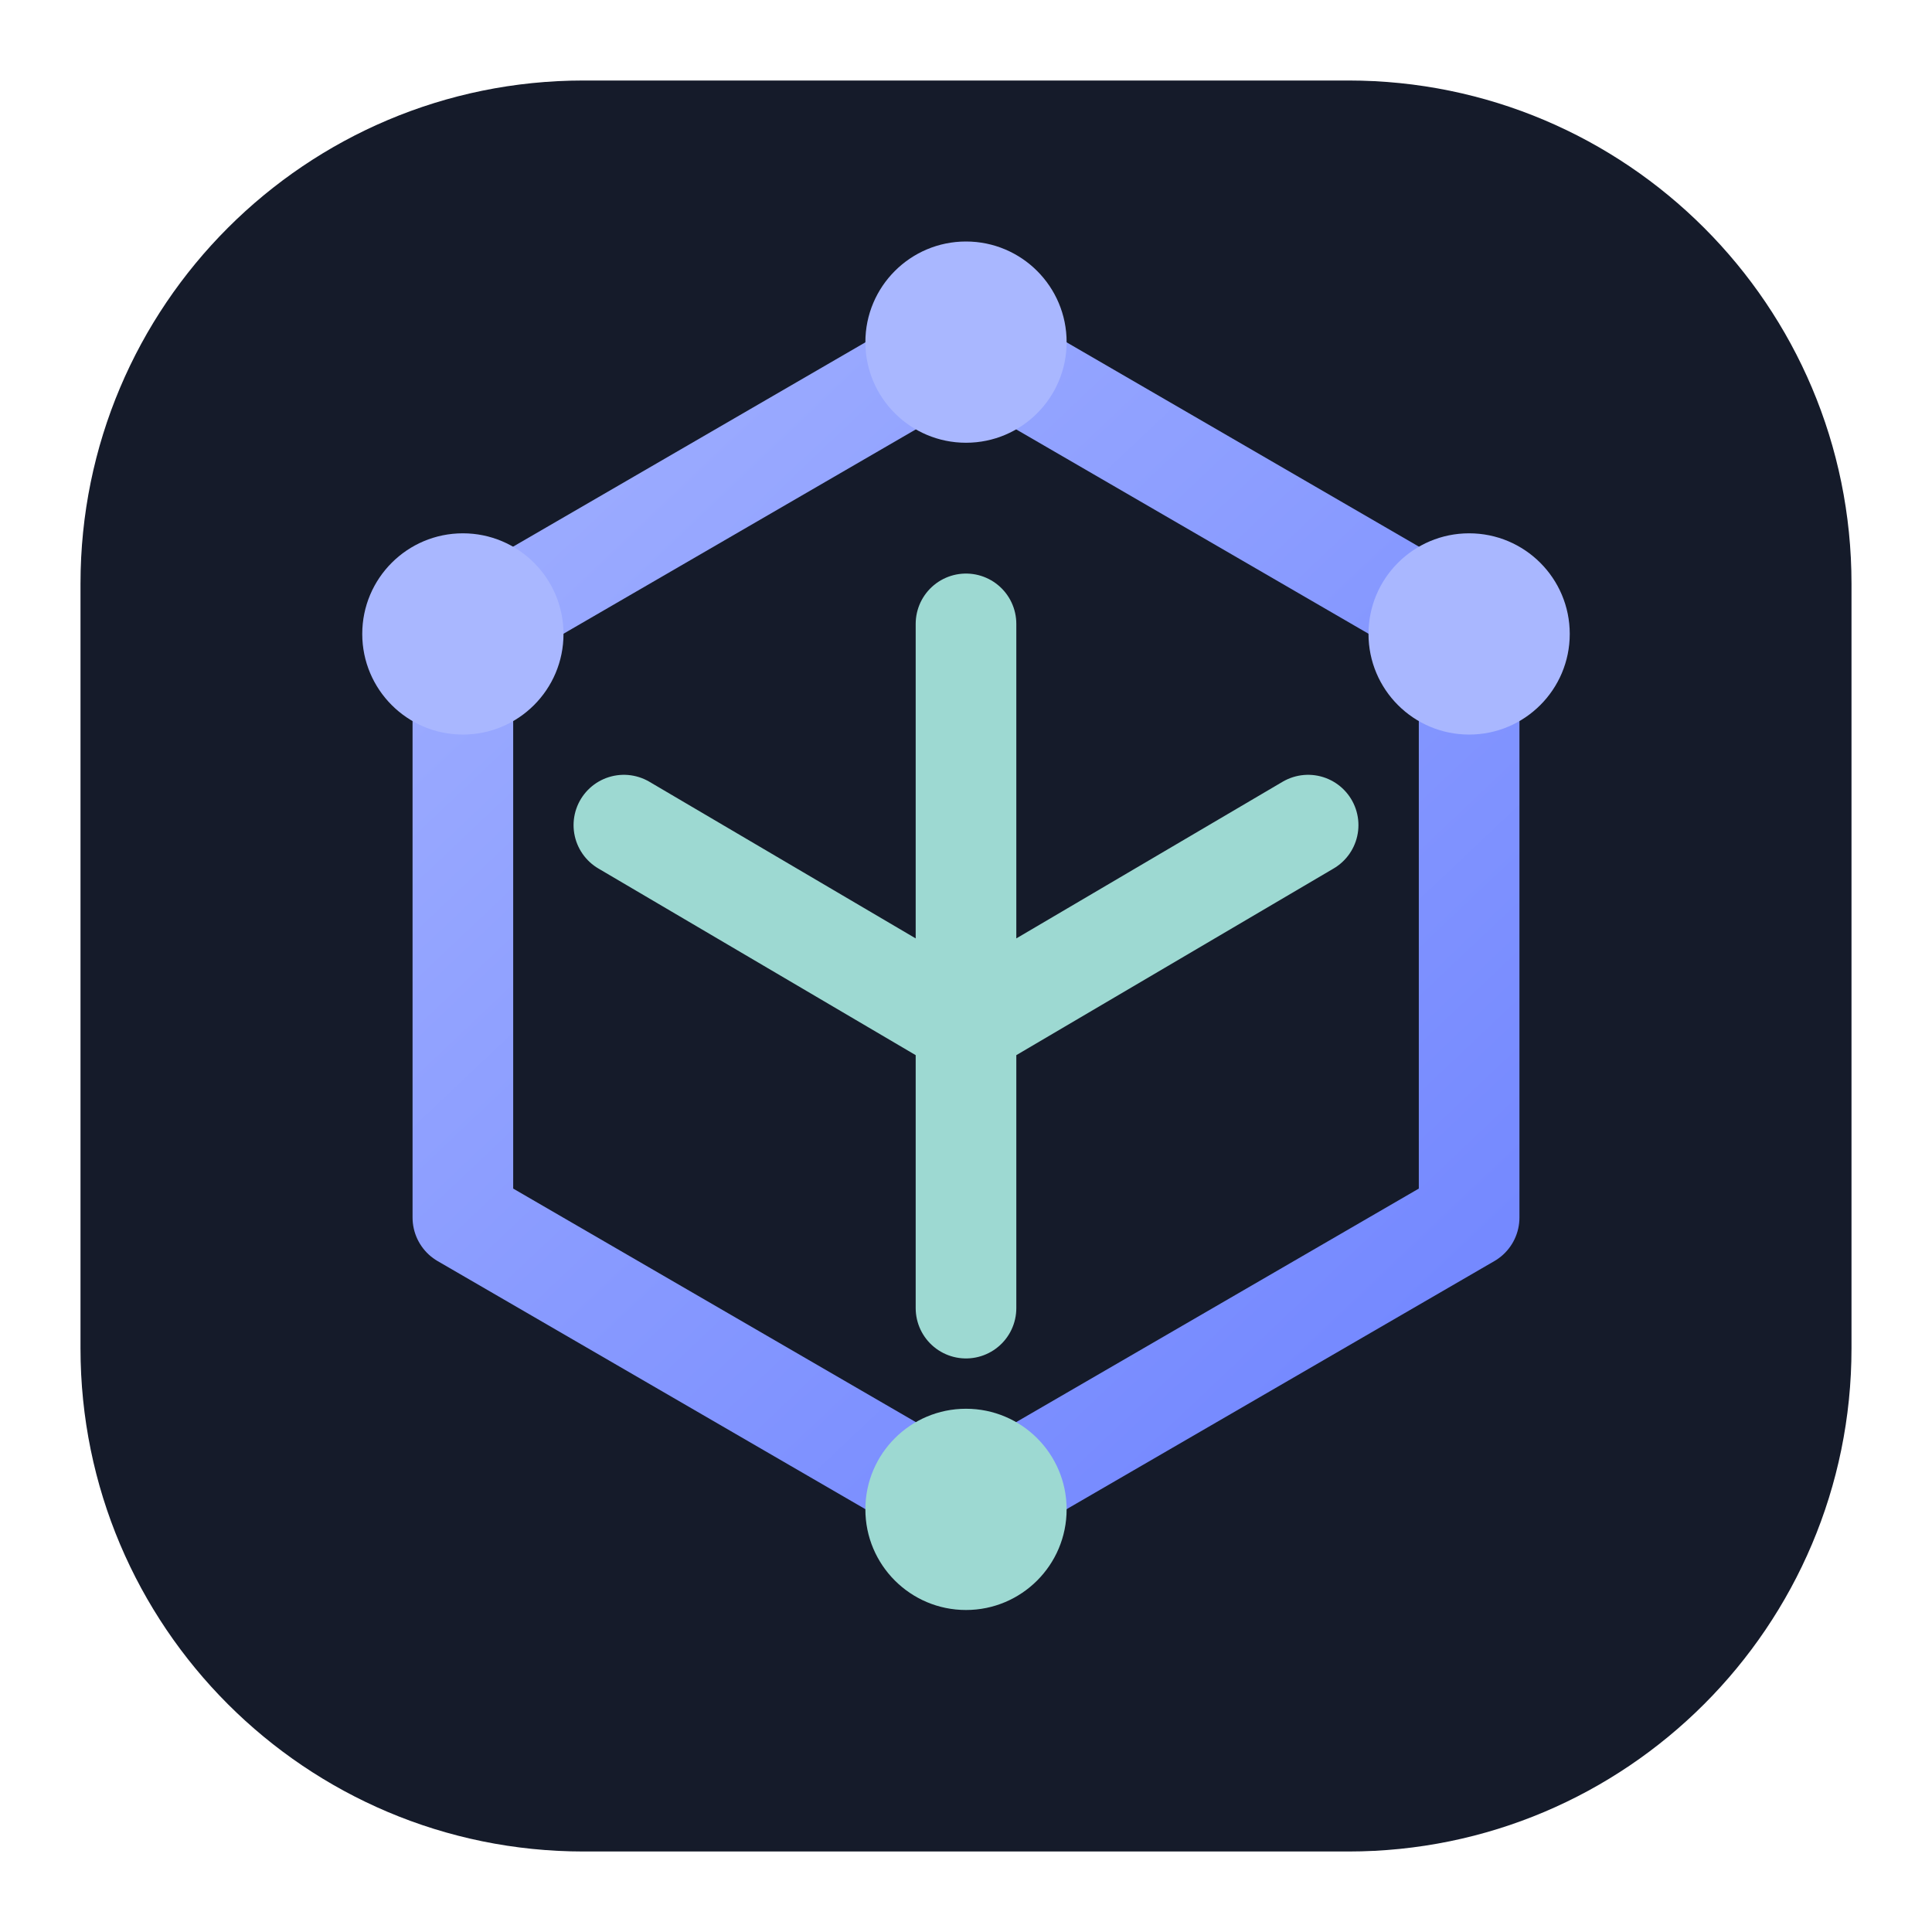
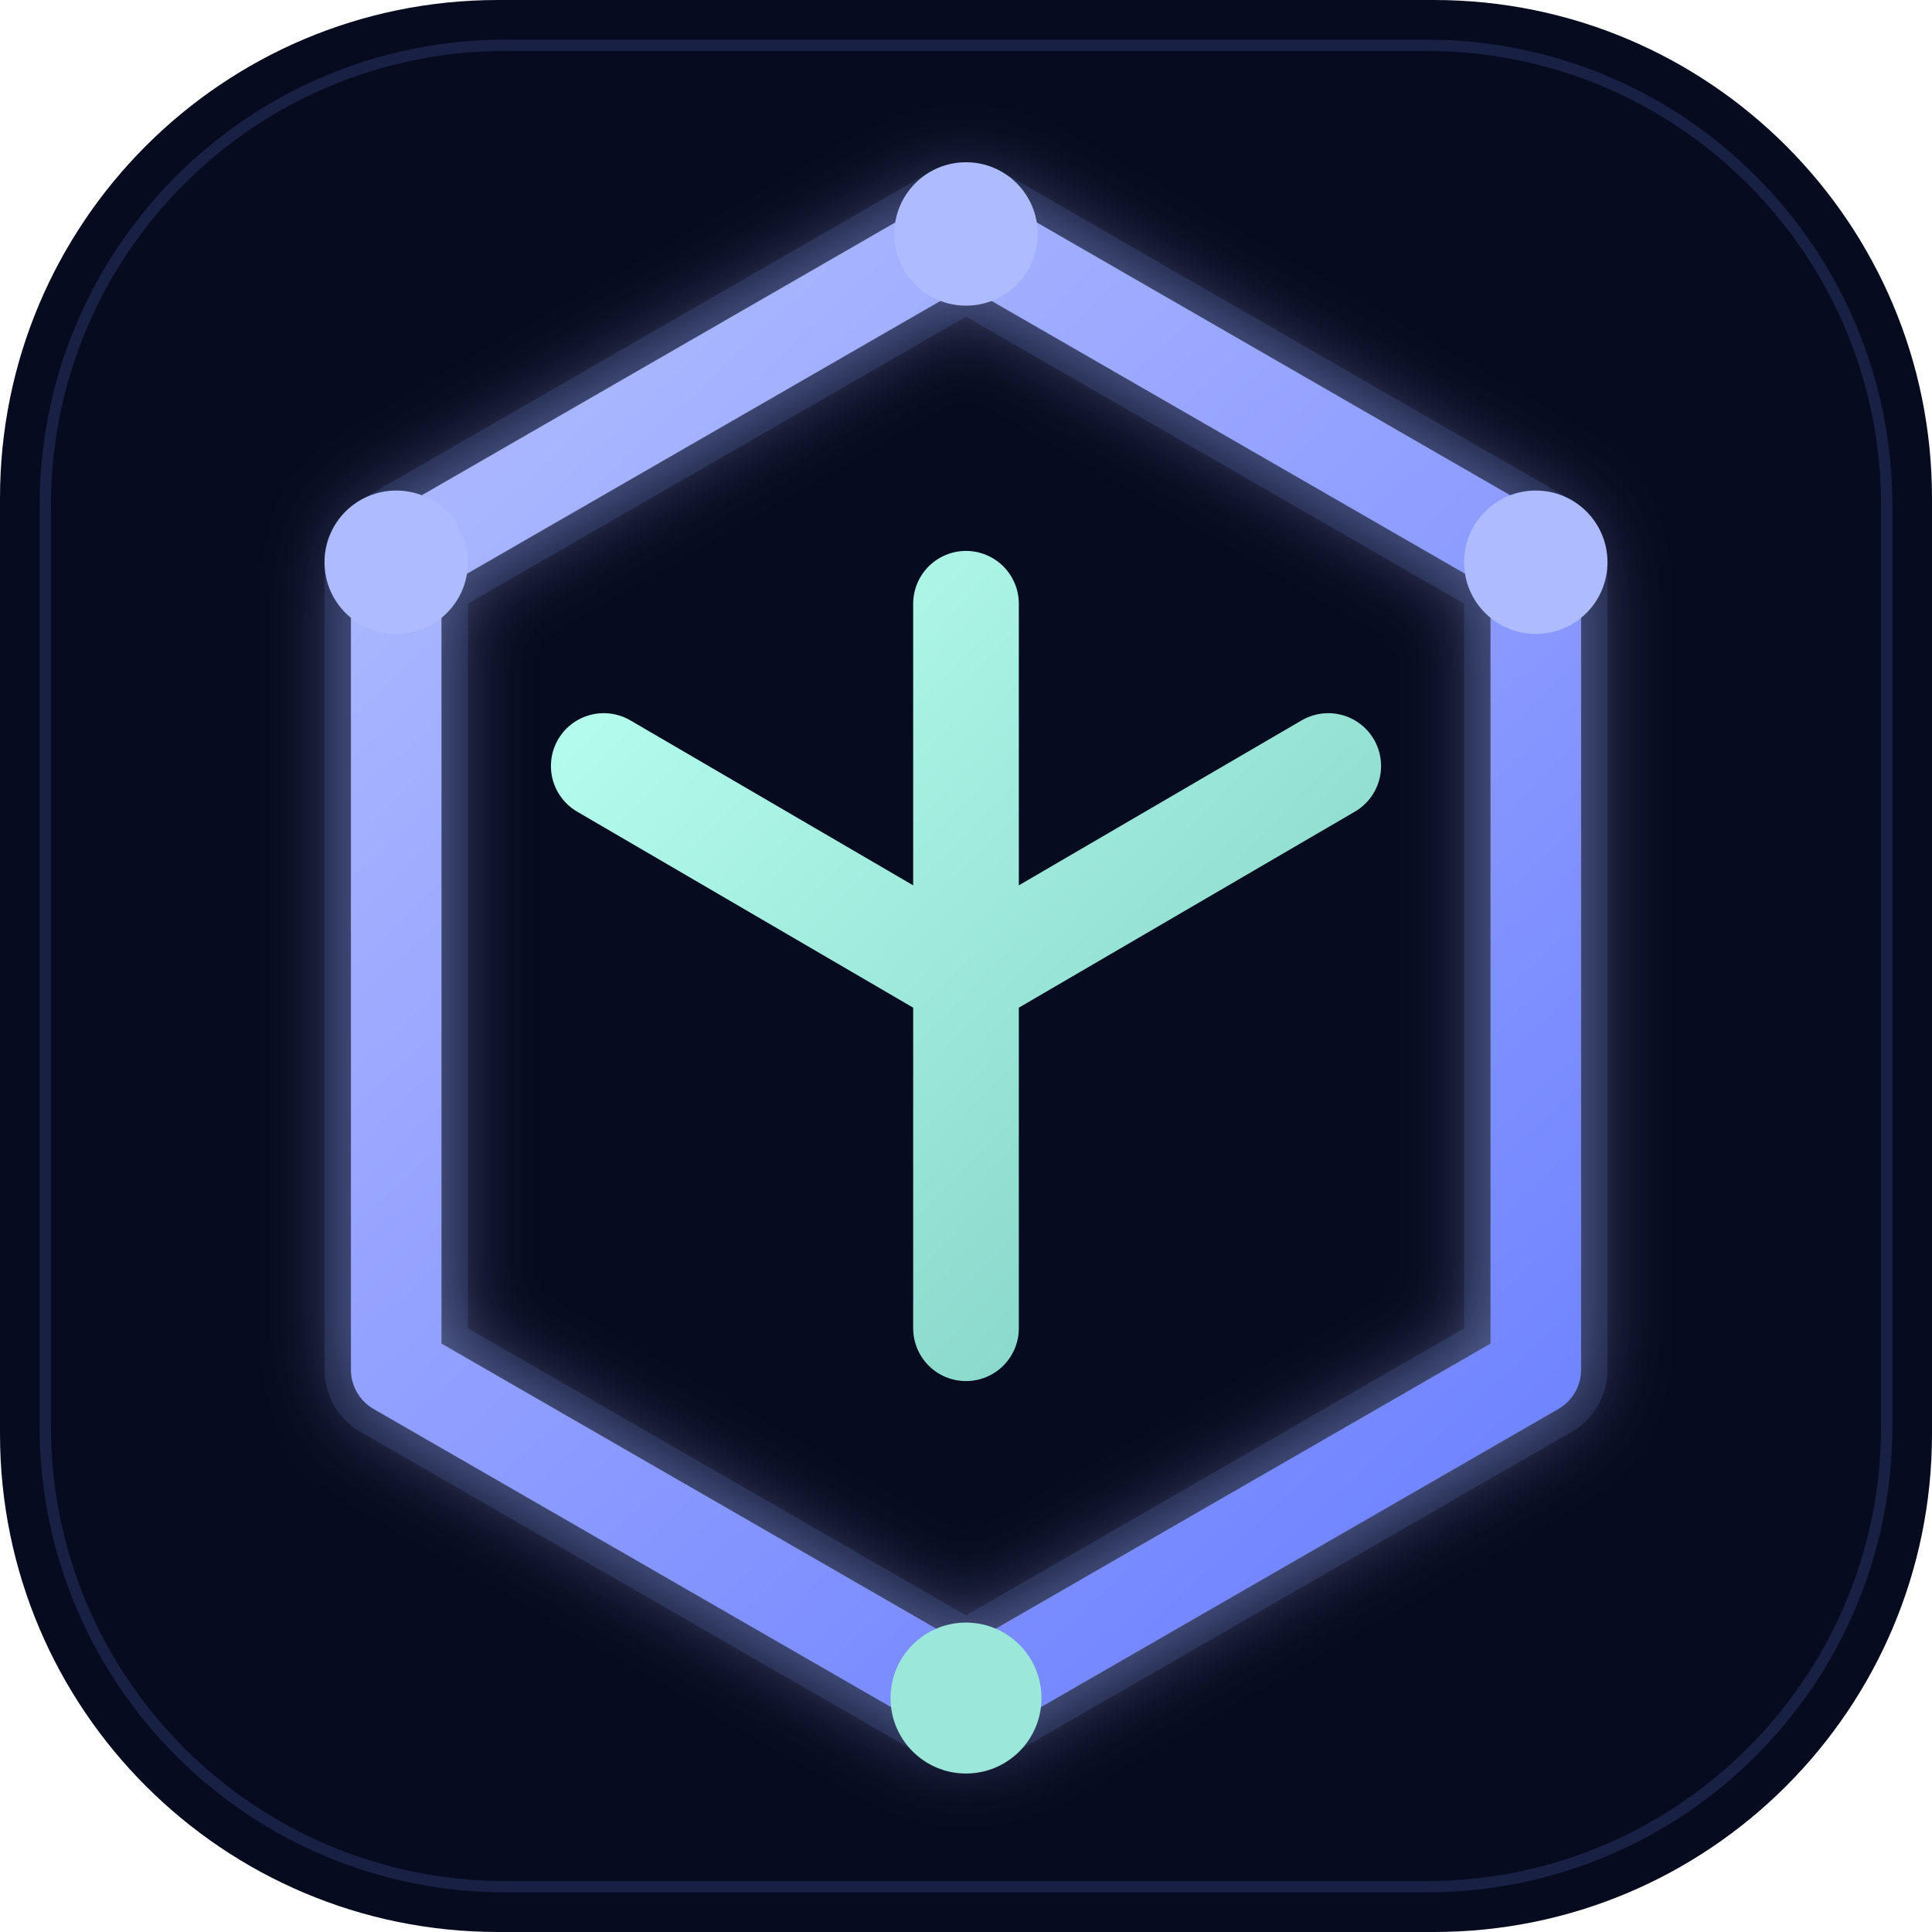
- <svg xmlns="http://www.w3.org/2000/svg" viewBox="0 0 96 96" role="img" aria-label="MynAssistant">
+ <svg xmlns="http://www.w3.org/2000/svg" viewBox="0 0 512 512" role="img" aria-label="MynAssistant">
  <defs>
-     <linearGradient id="g" x1="12" y1="10" x2="84" y2="86" gradientUnits="userSpaceOnUse">
-       <stop stop-color="#a9b7ff" />
+     <linearGradient id="frame" x1="72" y1="62" x2="438" y2="450" gradientUnits="userSpaceOnUse">
+       <stop stop-color="#b5c1ff" />
+       <stop offset=".52" stop-color="#8d9cff" />
      <stop offset="1" stop-color="#657bff" />
    </linearGradient>
+     <linearGradient id="core" x1="156" y1="158" x2="360" y2="356" gradientUnits="userSpaceOnUse">
+       <stop stop-color="#b8fff0" />
+       <stop offset="1" stop-color="#7fcfc3" />
+     </linearGradient>
+     <filter id="softGlow" x="-35%" y="-35%" width="170%" height="170%">
+       <feGaussianBlur stdDeviation="11" result="blur" />
+       <feColorMatrix in="blur" type="matrix" values="0 0 0 0 .38 0 0 0 0 .46 0 0 0 0 1 0 0 0 .55 0" result="glow" />
+       <feMerge>
+         <feMergeNode in="glow" />
+         <feMergeNode in="SourceGraphic" />
+       </feMerge>
+     </filter>
  </defs>
-   <rect x="4" y="4" width="88" height="88" rx="25" fill="#151b2a" />
-   <path d="M48 17 73 31.5v29L48 75 23 60.5v-29L48 17Z" fill="none" stroke="url(#g)" stroke-width="5" stroke-linejoin="round" />
-   <path d="M48 31v34M31 41l17 10 17-10" fill="none" stroke="#9dd9d2" stroke-width="5" stroke-linecap="round" stroke-linejoin="round" />
-   <circle cx="48" cy="17" r="5" fill="#a9b7ff" />
-   <circle cx="23" cy="31.5" r="5" fill="#a9b7ff" />
-   <circle cx="73" cy="31.5" r="5" fill="#a9b7ff" />
-   <circle cx="48" cy="75" r="5" fill="#9dd9d2" />
+   <rect width="512" height="512" rx="132" fill="#070B1F" />
+   <rect x="12" y="12" width="488" height="488" rx="122" fill="none" stroke="#222d58" stroke-width="3" opacity=".62" />
+   <path d="M256 62 407 149v214L256 450 105 363V149L256 62Z" fill="none" stroke="#4f5eaa" stroke-width="38" stroke-linejoin="round" opacity=".22" />
+   <path d="M256 62 407 149v214L256 450 105 363V149L256 62Z" fill="none" stroke="url(#frame)" stroke-width="24" stroke-linejoin="round" filter="url(#softGlow)" />
+   <path d="M256 160v192M160 203l96 56 96-56" fill="none" stroke="url(#core)" stroke-width="28" stroke-linecap="round" stroke-linejoin="round" />
+   <circle cx="256" cy="62" r="19" fill="#aebcff" />
+   <circle cx="105" cy="149" r="19" fill="#aebcff" />
+   <circle cx="407" cy="149" r="19" fill="#aebcff" />
+   <circle cx="256" cy="450" r="20" fill="#9be8da" />
</svg>
